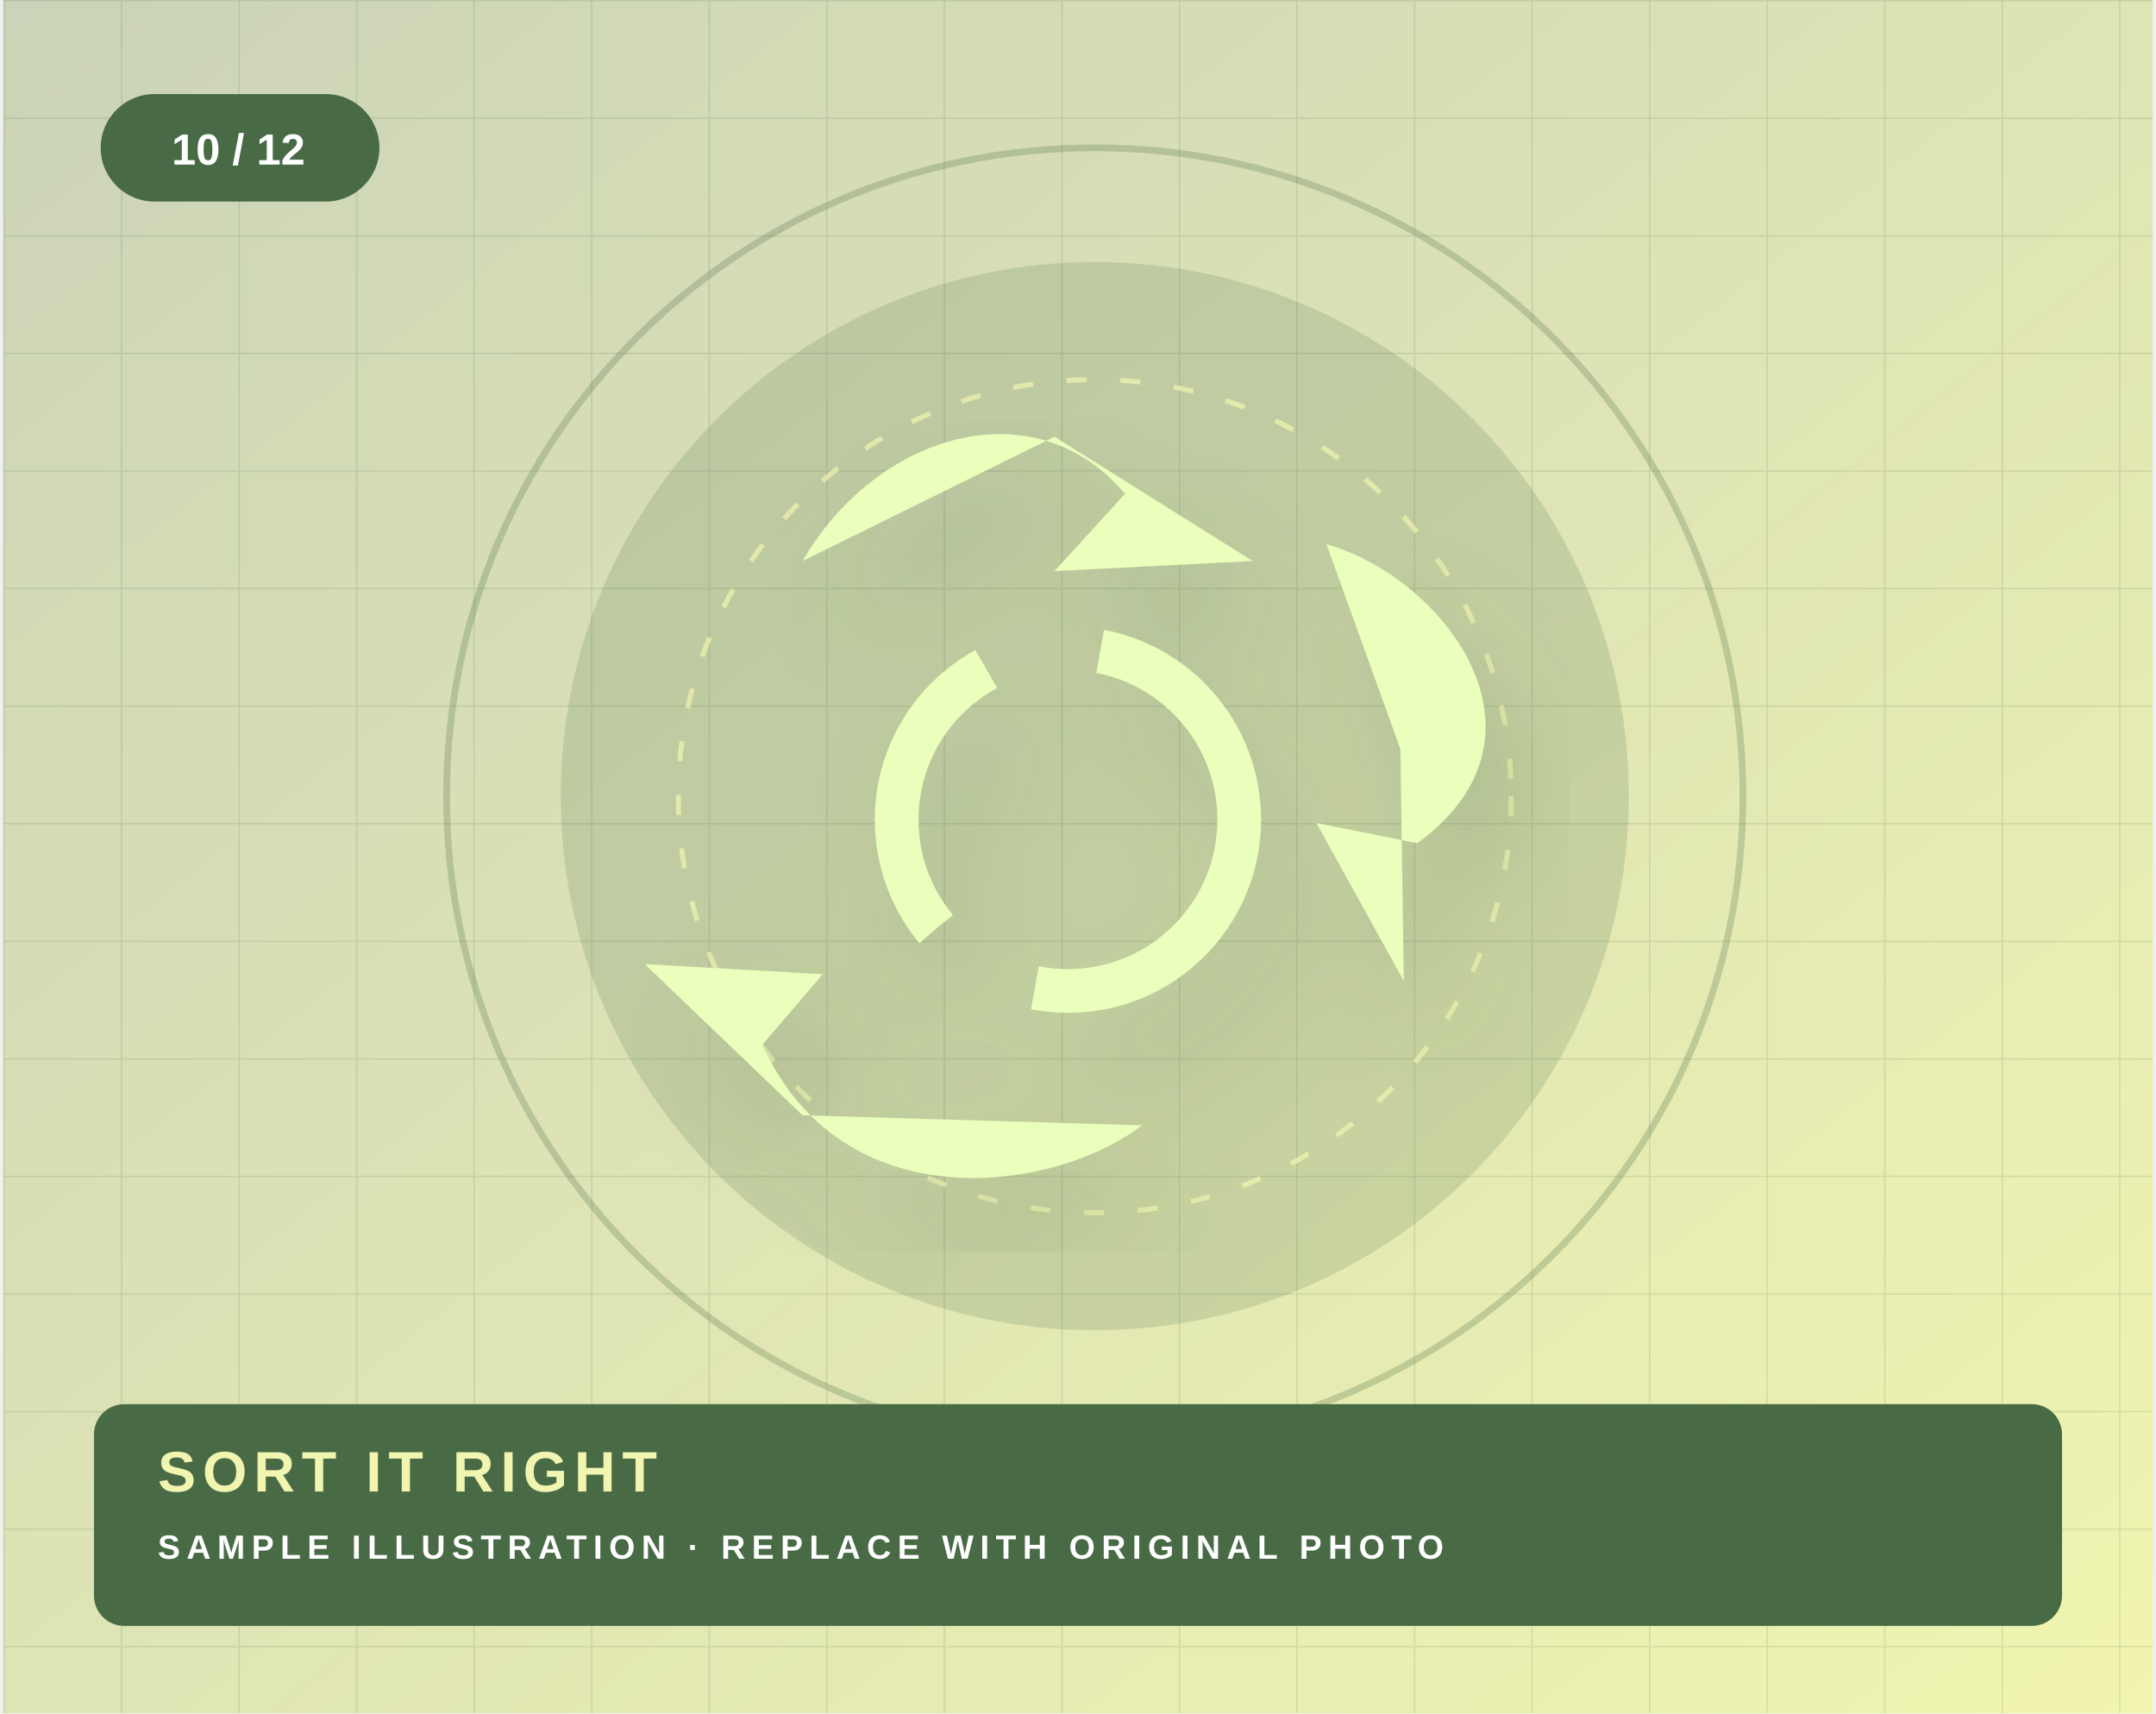
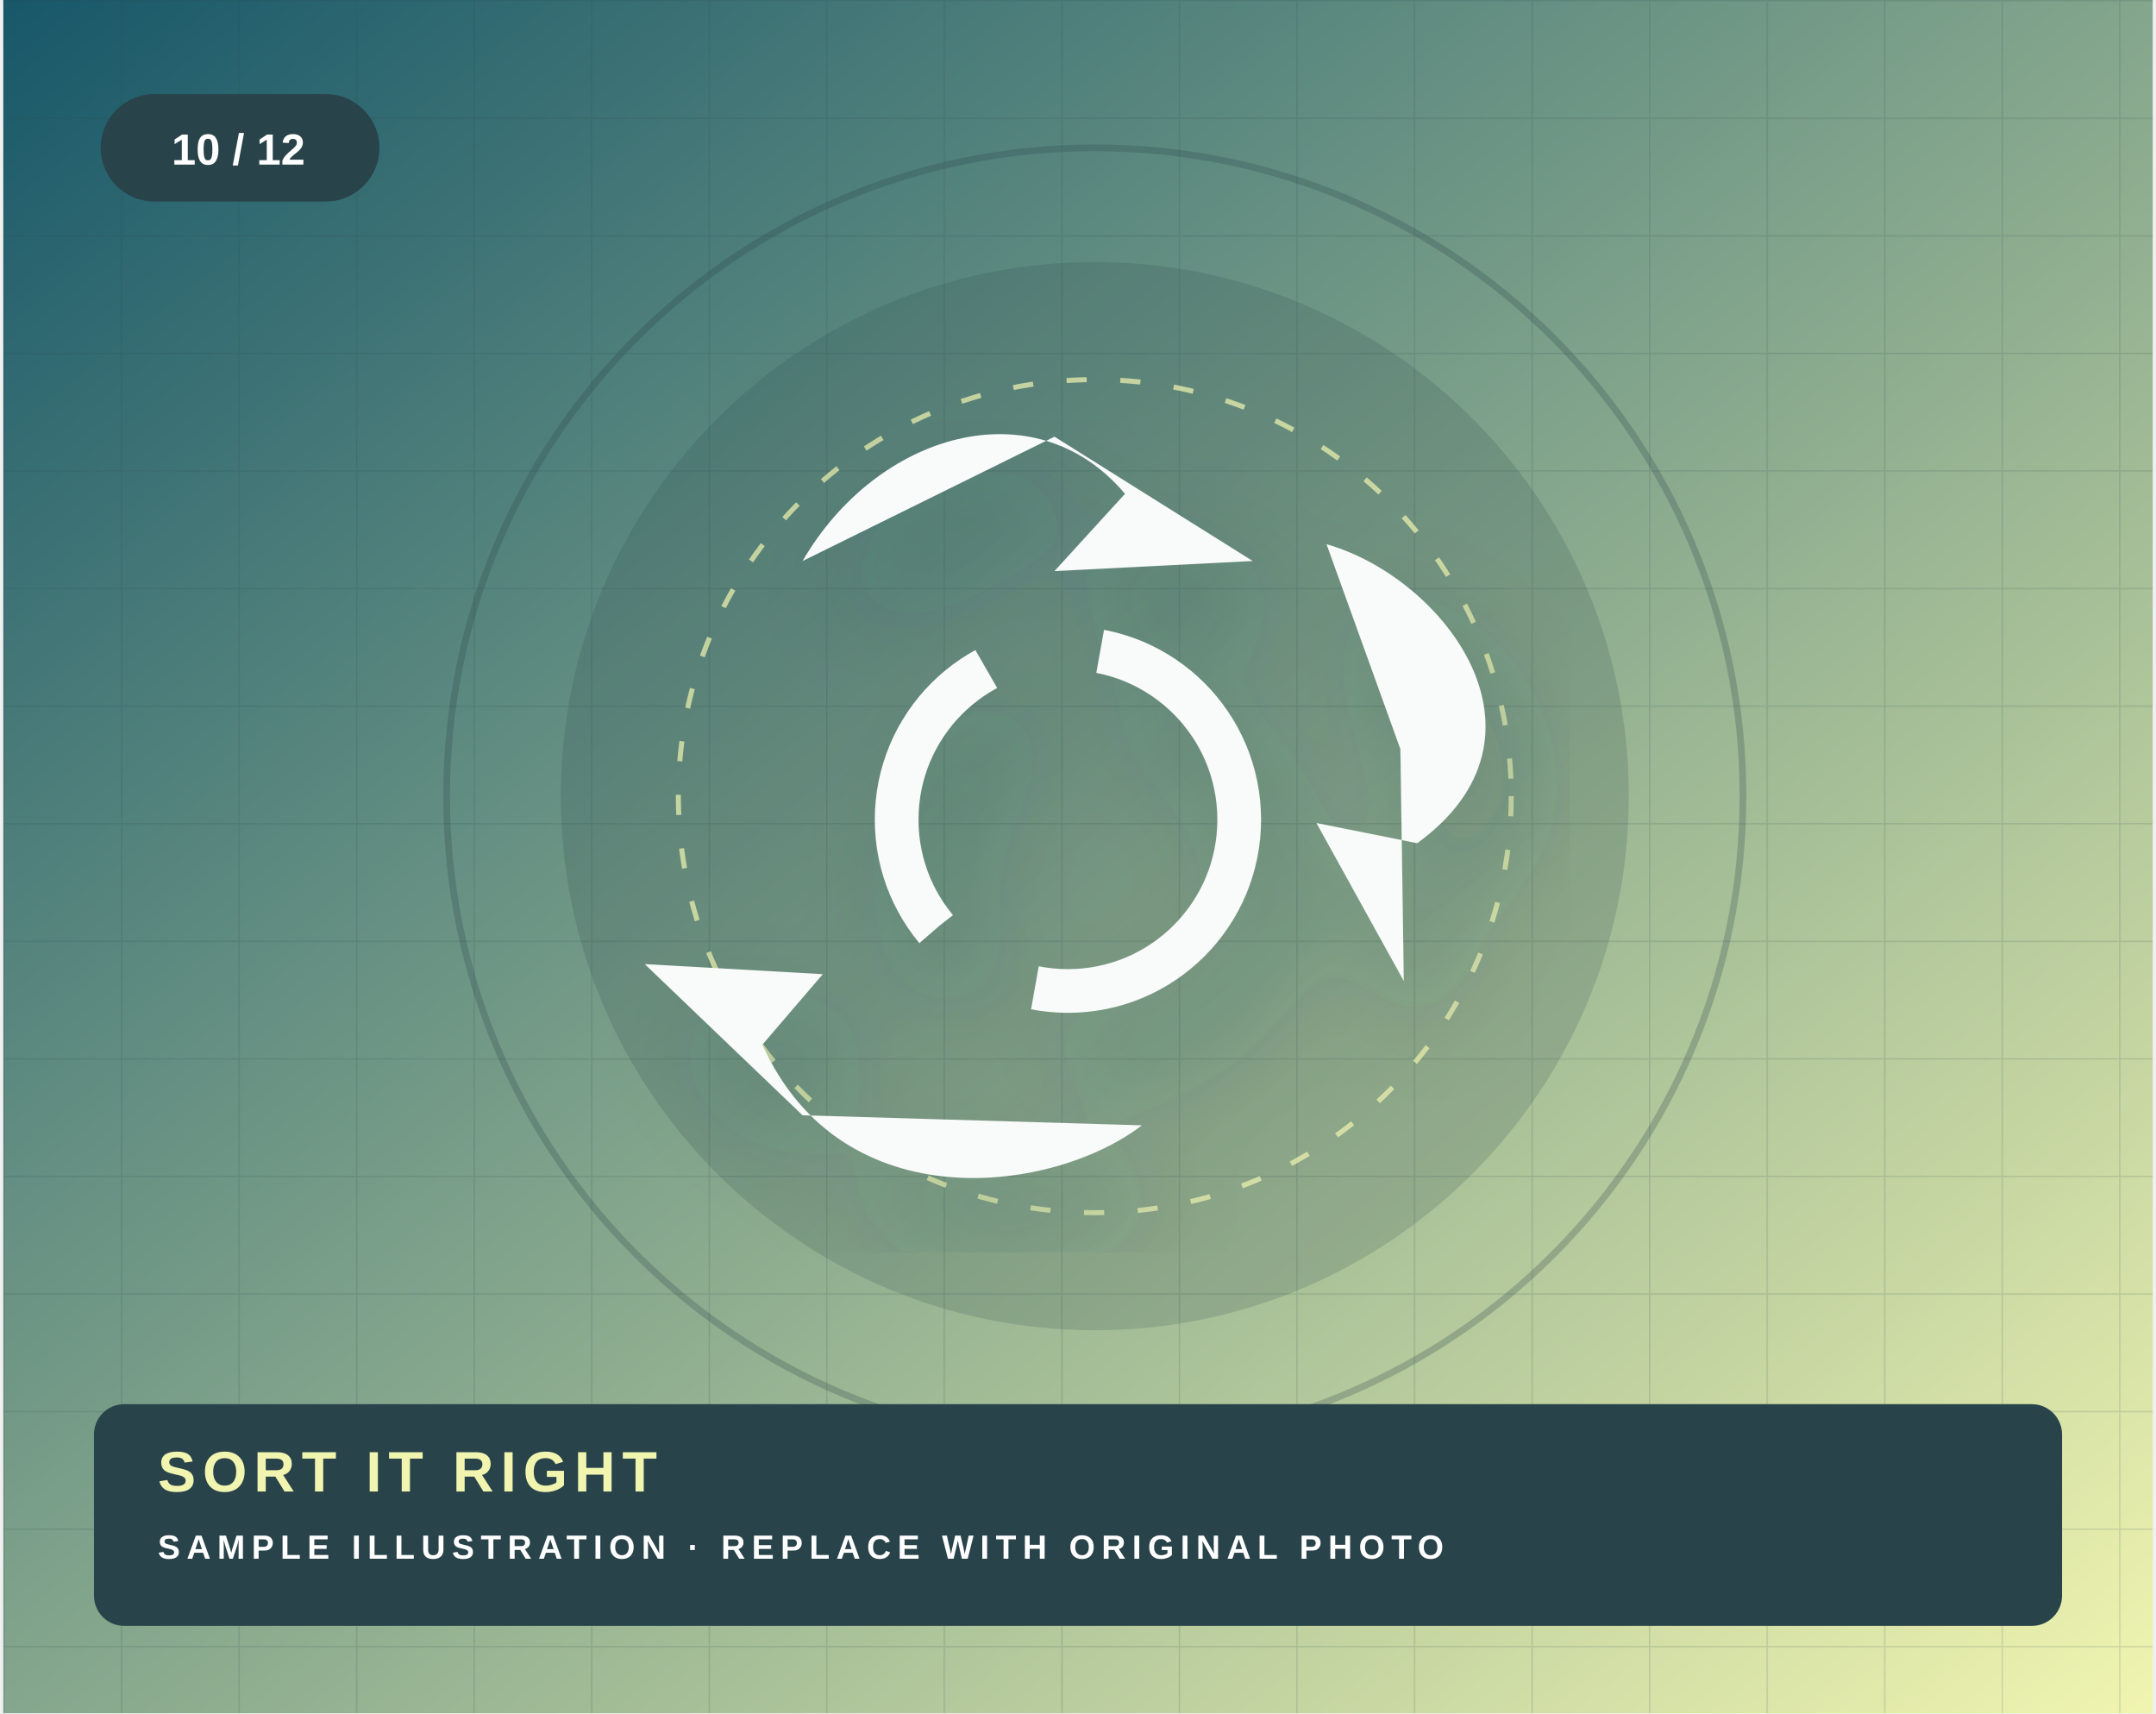
<svg xmlns="http://www.w3.org/2000/svg" width="900" height="715" viewBox="0 0 640 510" role="img" aria-label="Sample illustration 10: SORT IT RIGHT">
  <defs>
    <pattern id="grid" width="35" height="35" patternUnits="userSpaceOnUse">
-       <path d="M35 0H0V35" fill="none" stroke="#486b46" stroke-width=".8" opacity=".16" />
+       <path d="M35 0H0V35" fill="none" stroke="#29434a" stroke-width=".8" opacity=".16" />
    </pattern>
    <linearGradient id="bg" x1="0" x2="1" y1="0" y2="1">
-       <stop stop-color="#cbd3b8" />
+       <stop stop-color="#175769" />
      <stop offset="1" stop-color="#f1f5b0" />
    </linearGradient>
    <filter id="s">
-       <feDropShadow dx="10" dy="18" stdDeviation="15" flood-color="#486b46" flood-opacity=".21" />
+       <feDropShadow dx="10" dy="18" stdDeviation="15" flood-color="#29434a" flood-opacity=".21" />
    </filter>
  </defs>
  <rect width="640" height="510" fill="url(#bg)" />
  <rect width="640" height="510" fill="url(#grid)" />
-   <circle cx="325" cy="237" r="193" stroke="#486b46" stroke-opacity=".25" stroke-width="2" fill="none" />
-   <circle cx="325" cy="237" r="159" fill="#486b46" opacity=".18" />
+   <circle cx="325" cy="237" r="193" stroke="#29434a" stroke-opacity=".25" stroke-width="2" fill="none" />
+   <circle cx="325" cy="237" r="159" fill="#29434a" opacity=".18" />
  <circle cx="325" cy="237" r="124" fill="none" stroke="#f1f5b0" stroke-width="1.5" stroke-dasharray="6 10" opacity=".7" />
  <g filter="url(#s)">
    <g transform="translate(317 244)">
-       <path d="M-4-114l59 37-59 3 21-23C-10-129-57-115-79-77" fill="#eaffbb" />
-       <path d="M99-21l1 69-26-47 30 6C148-25 112-72 77-82" fill="#eaffbb" />
-       <path d="M-79 88l-47-45 53 3-18 21C-67 120-4 111 22 91" fill="#eaffbb" />
-       <circle r="51" fill="none" stroke="#eaffbb" stroke-width="13" stroke-dasharray="90 35" />
+       <path d="M-4-114l59 37-59 3 21-23C-10-129-57-115-79-77" fill="#f9fbfb" />
+       <path d="M99-21l1 69-26-47 30 6C148-25 112-72 77-82" fill="#f9fbfb" />
+       <path d="M-79 88l-47-45 53 3-18 21C-67 120-4 111 22 91" fill="#f9fbfb" />
+       <circle r="51" fill="none" stroke="#f9fbfb" stroke-width="13" stroke-dasharray="90 35" />
    </g>
  </g>
-   <rect x="29" y="28" width="83" height="32" rx="16" fill="#486b46" />
+   <rect x="29" y="28" width="83" height="32" rx="16" fill="#29434a" />
  <text x="70" y="49" text-anchor="middle" font-family="Arial,sans-serif" font-size="13" font-weight="bold" fill="white">10 / 12</text>
-   <rect x="27" y="418" width="586" height="66" rx="9" fill="#486b46" />
+   <rect x="27" y="418" width="586" height="66" rx="9" fill="#29434a" />
  <text x="46" y="444" font-family="Arial,sans-serif" font-weight="bold" font-size="17" letter-spacing="2" fill="#f1f5b0">SORT IT RIGHT</text>
  <text x="46" y="464" font-family="Arial,sans-serif" font-size="10" letter-spacing="1.9" font-weight="bold" fill="white">SAMPLE ILLUSTRATION · REPLACE WITH ORIGINAL PHOTO</text>
</svg>
